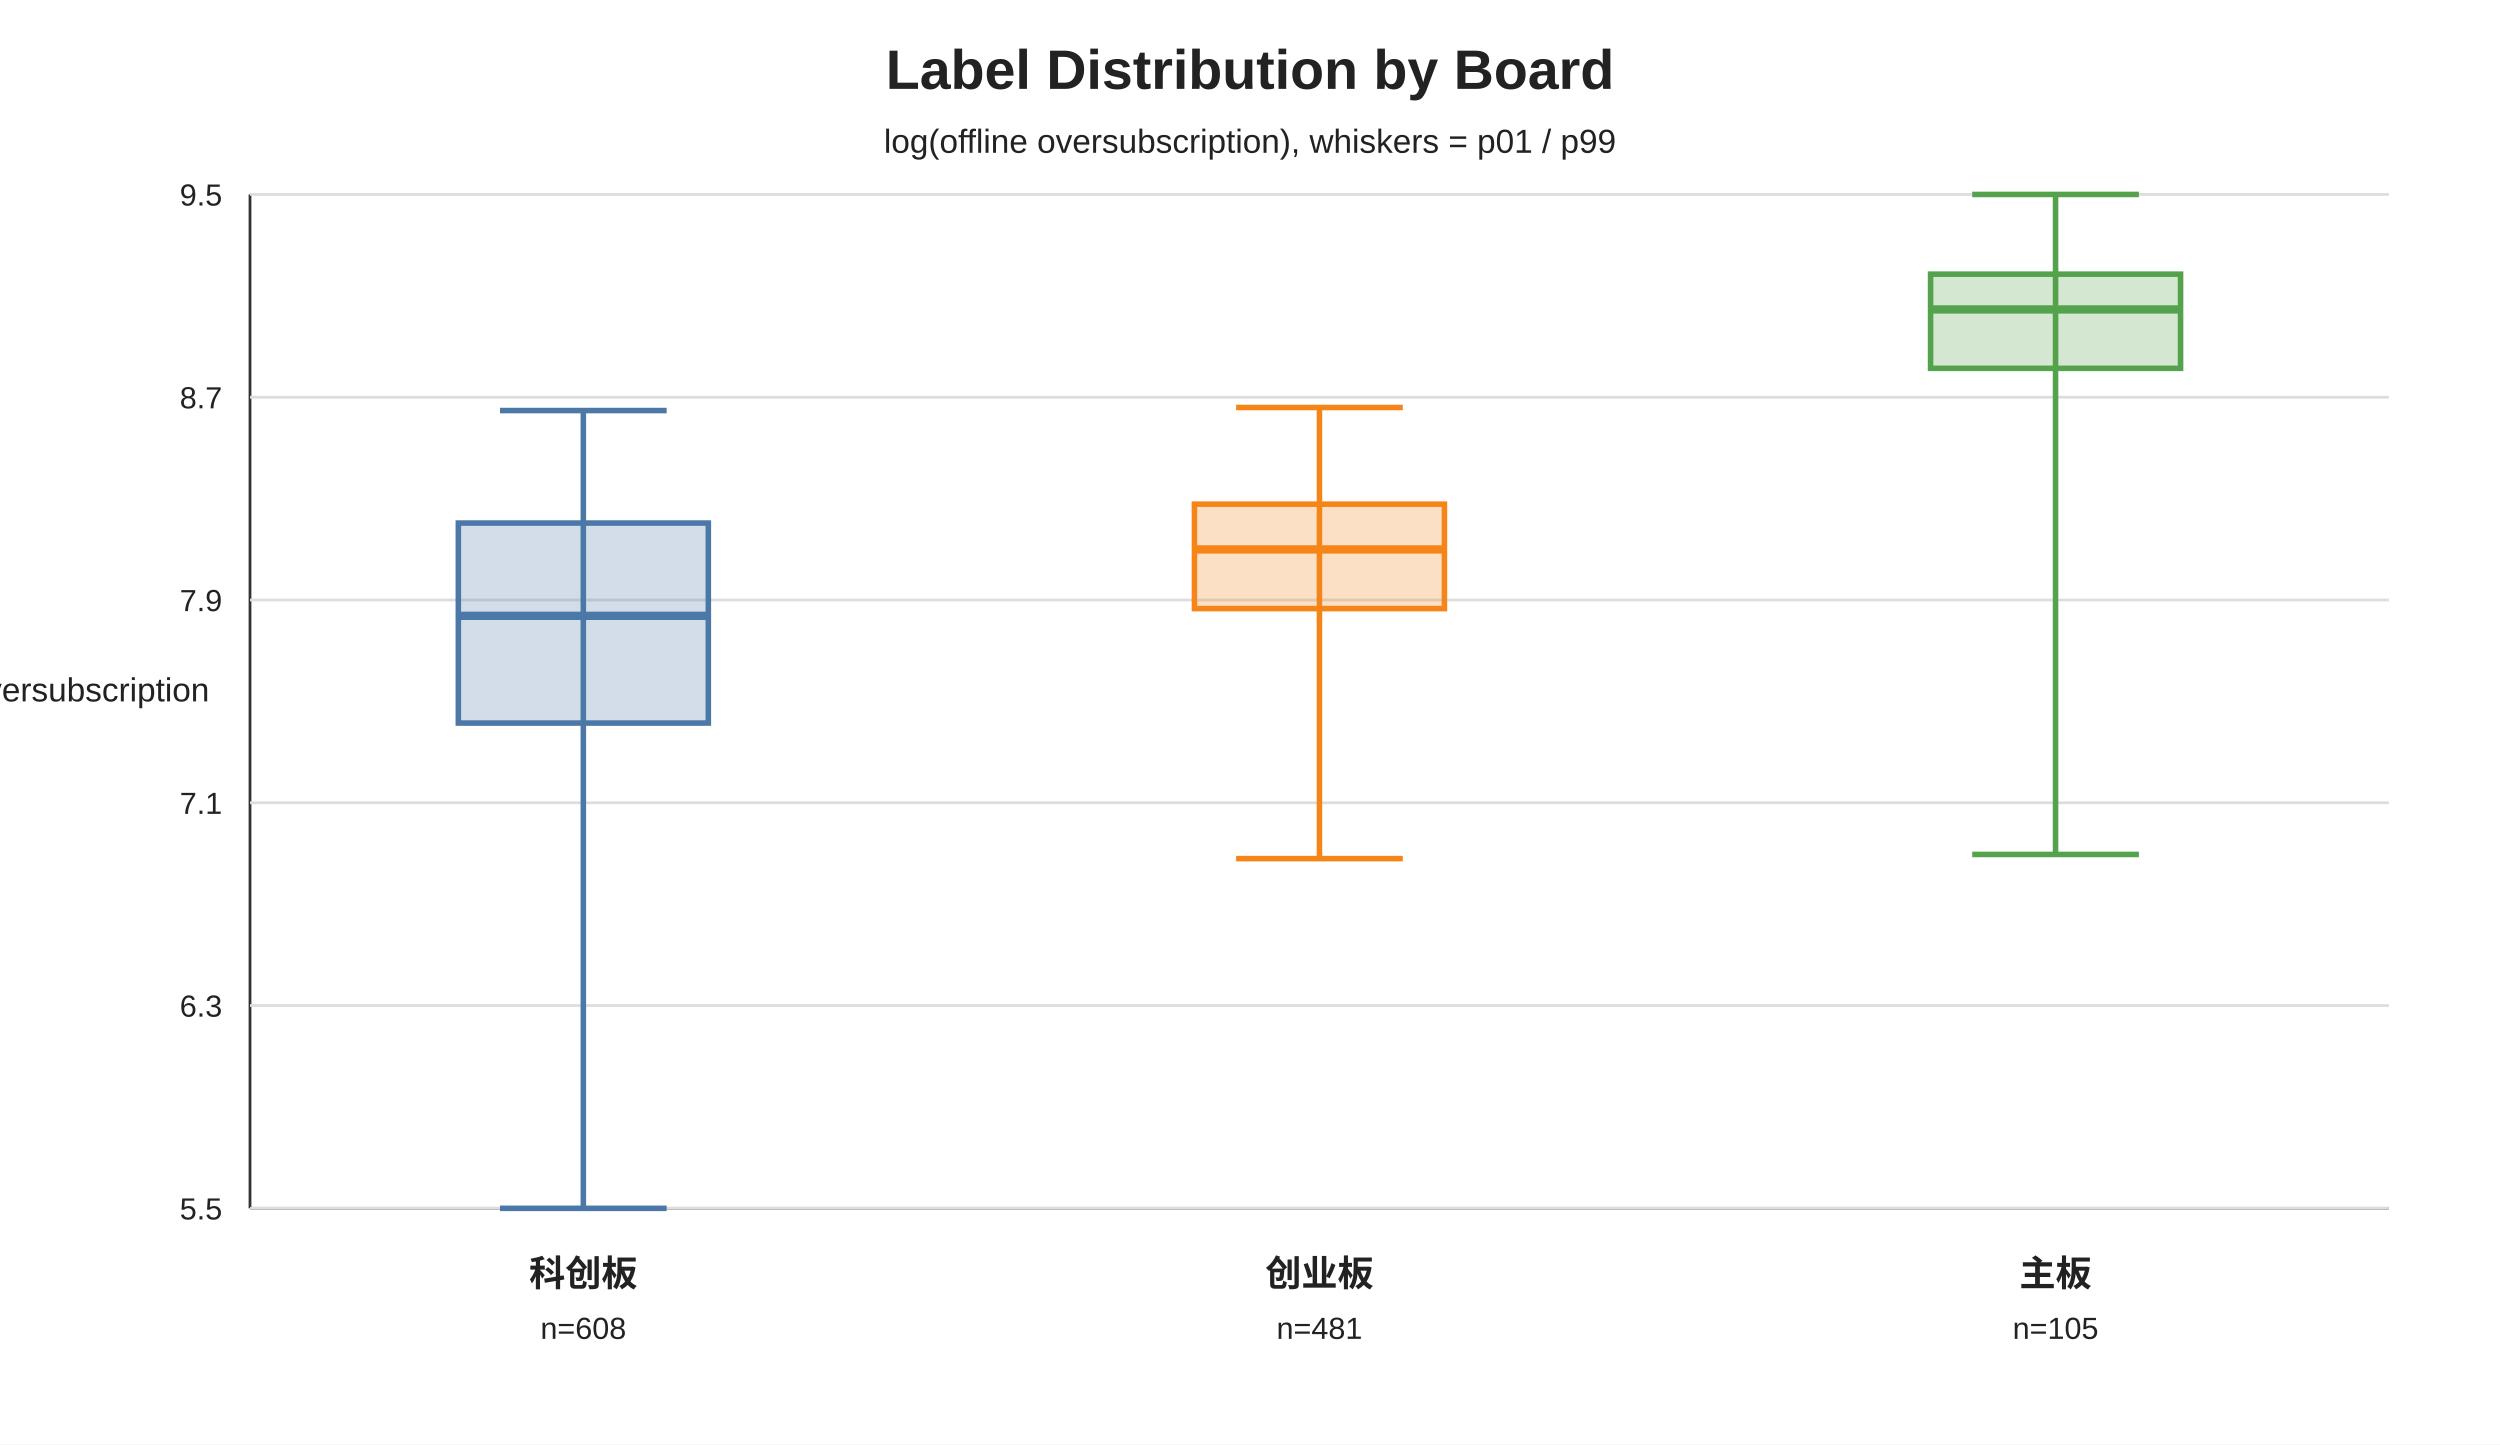
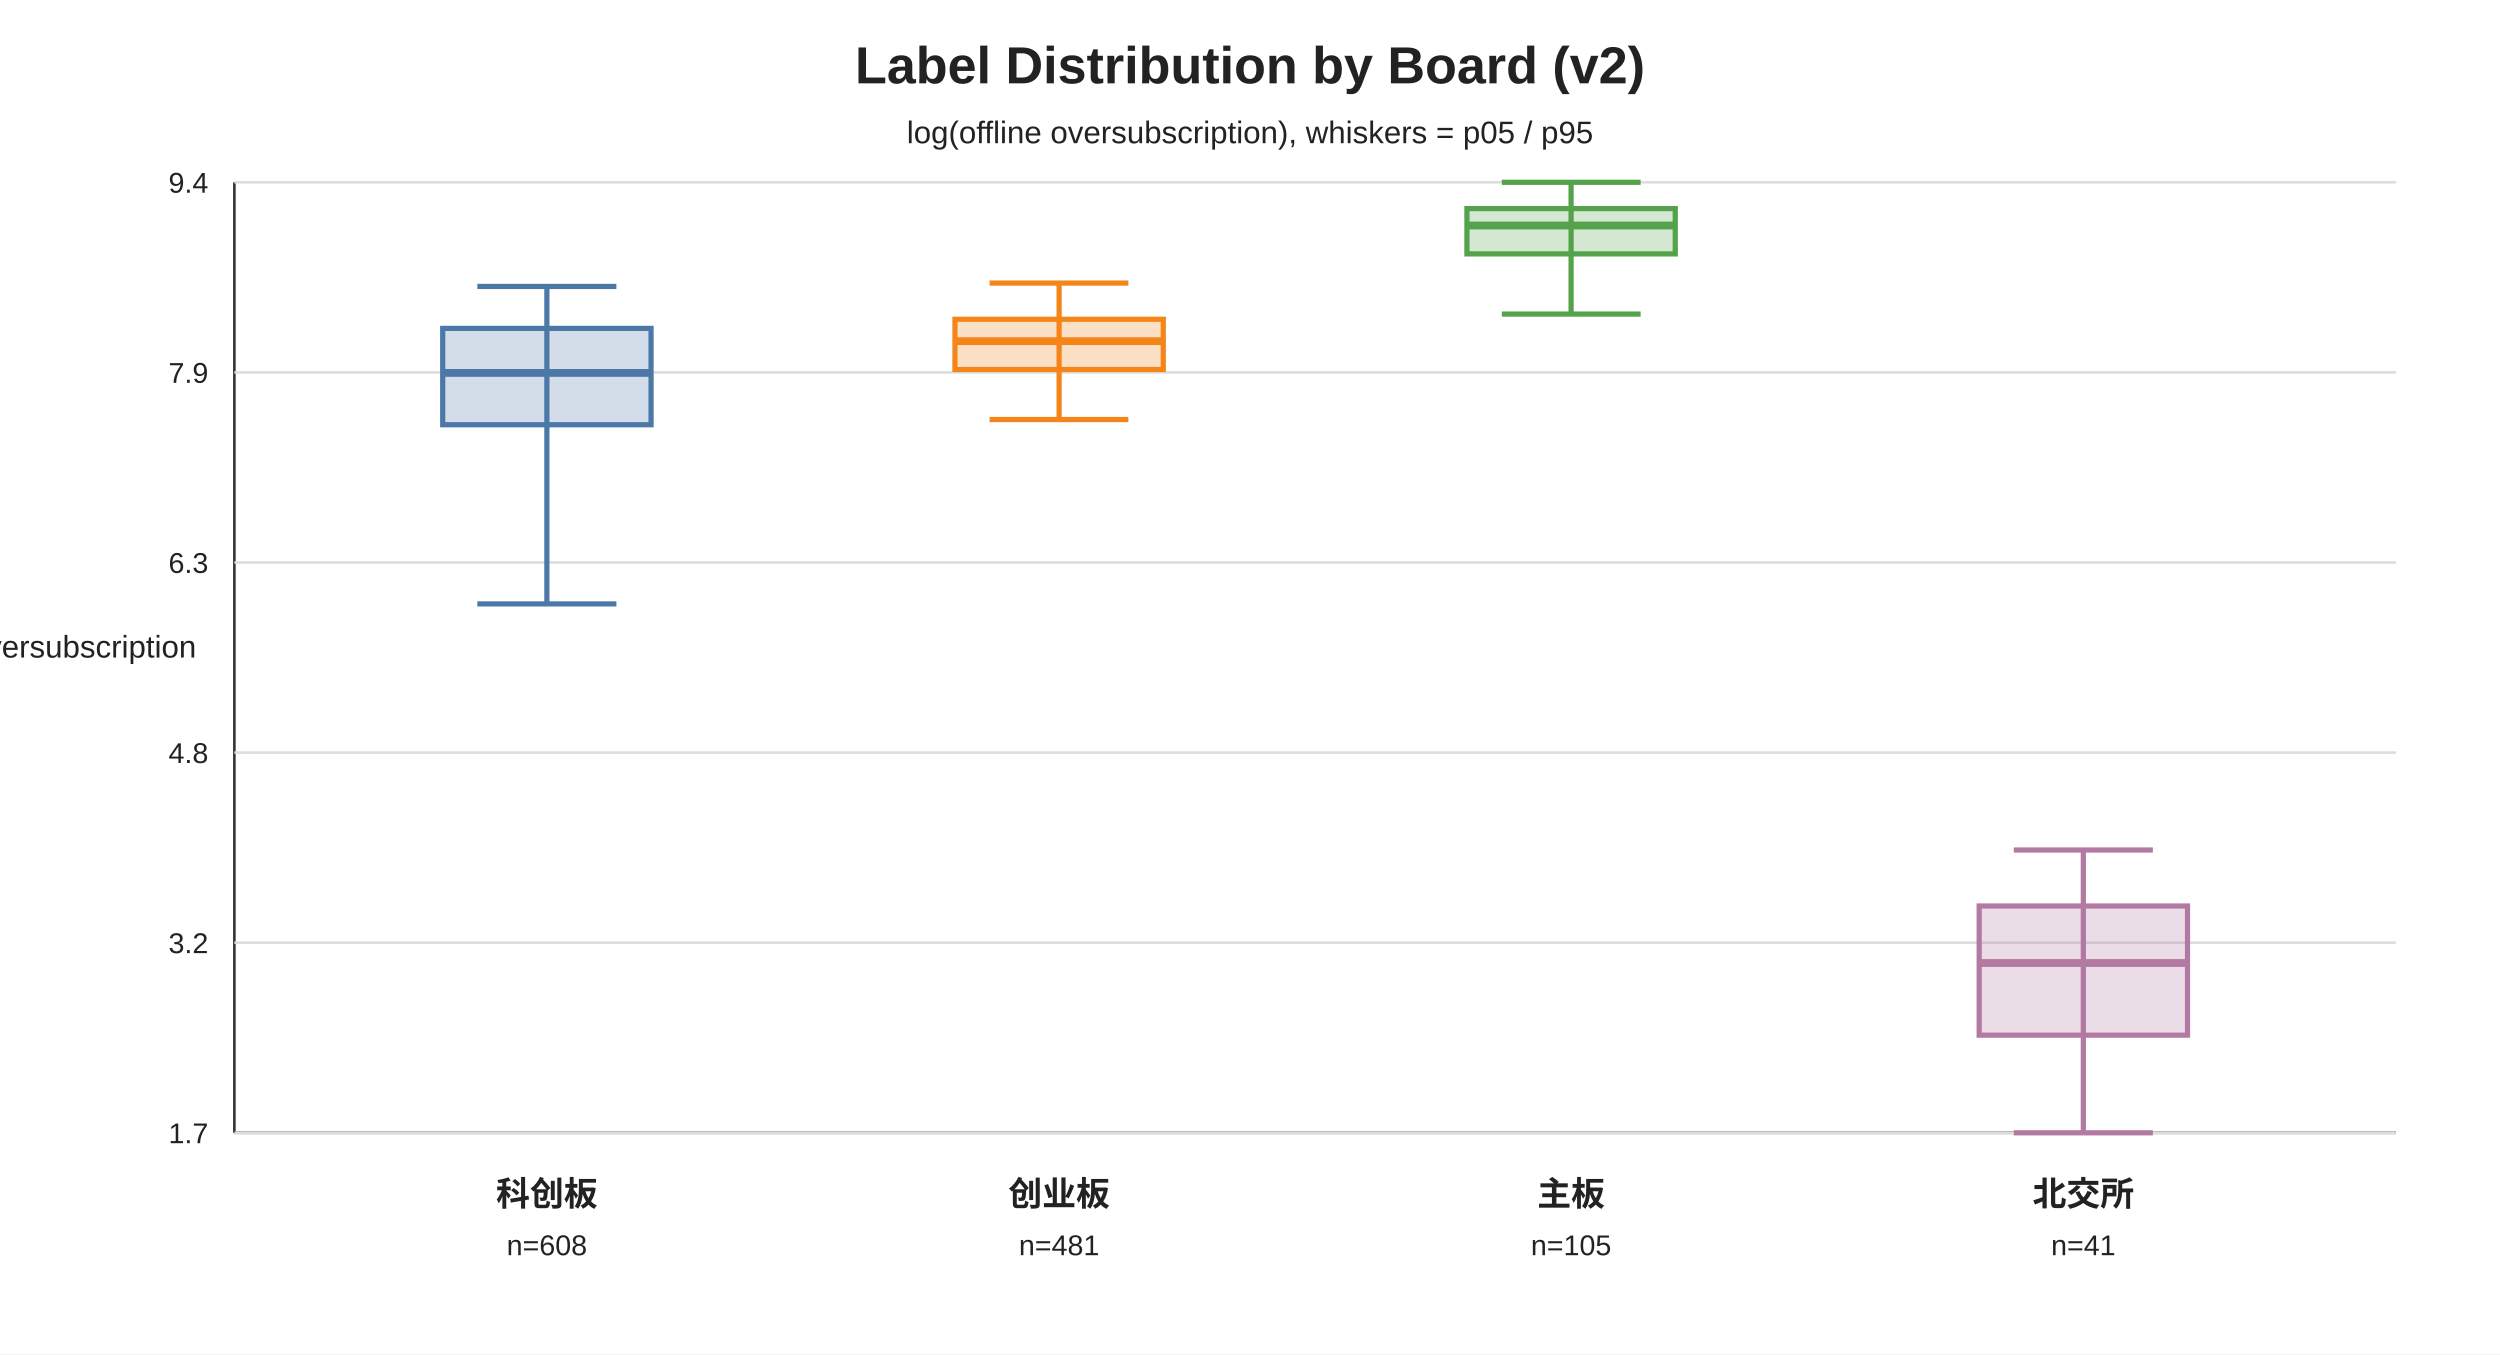
- <svg xmlns="http://www.w3.org/2000/svg" width="900" height="520" viewBox="0 0 900 520">
+ <svg xmlns="http://www.w3.org/2000/svg" width="960" height="520" viewBox="0 0 960 520">
  <rect width="100%" height="100%" fill="white" />
-   <text x="450.0" y="32.0" font-family="Arial, sans-serif" font-size="20" text-anchor="middle" font-weight="700" fill="#222">Label Distribution by Board</text>
-   <text x="450.0" y="55.0" font-family="Arial, sans-serif" font-size="12" text-anchor="middle" font-weight="400" fill="#222">log(offline oversubscription), whiskers = p01 / p99</text>
-   <line x1="90" y1="435" x2="860" y2="435" stroke="#333" />
+   <text x="480.0" y="32.0" font-family="Arial, sans-serif" font-size="20" text-anchor="middle" font-weight="700" fill="#222">Label Distribution by Board (v2)</text>
+   <text x="480.0" y="55.0" font-family="Arial, sans-serif" font-size="12" text-anchor="middle" font-weight="400" fill="#222">log(offline oversubscription), whiskers = p05 / p95</text>
+   <line x1="90" y1="435" x2="920" y2="435" stroke="#333" />
  <line x1="90" y1="70" x2="90" y2="435" stroke="#333" />
-   <line x1="90" y1="435.0" x2="860" y2="435.0" stroke="#ddd" />
-   <text x="80.0" y="439.0" font-family="Arial, sans-serif" font-size="11" text-anchor="end" font-weight="400" fill="#222">5.5</text>
-   <line x1="90" y1="362.0" x2="860" y2="362.0" stroke="#ddd" />
-   <text x="80.0" y="366.0" font-family="Arial, sans-serif" font-size="11" text-anchor="end" font-weight="400" fill="#222">6.3</text>
-   <line x1="90" y1="289.0" x2="860" y2="289.0" stroke="#ddd" />
-   <text x="80.0" y="293.0" font-family="Arial, sans-serif" font-size="11" text-anchor="end" font-weight="400" fill="#222">7.1</text>
-   <line x1="90" y1="216.0" x2="860" y2="216.0" stroke="#ddd" />
-   <text x="80.0" y="220.0" font-family="Arial, sans-serif" font-size="11" text-anchor="end" font-weight="400" fill="#222">7.9</text>
-   <line x1="90" y1="143.0" x2="860" y2="143.0" stroke="#ddd" />
-   <text x="80.0" y="147.0" font-family="Arial, sans-serif" font-size="11" text-anchor="end" font-weight="400" fill="#222">8.7</text>
-   <line x1="90" y1="70.0" x2="860" y2="70.0" stroke="#ddd" />
-   <text x="80.0" y="74.0" font-family="Arial, sans-serif" font-size="11" text-anchor="end" font-weight="400" fill="#222">9.5</text>
-   <line x1="210.0" y1="435.0" x2="210.0" y2="147.8" stroke="#4C78A8" stroke-width="2" />
-   <line x1="180.0" y1="435.0" x2="240.0" y2="435.0" stroke="#4C78A8" stroke-width="2" />
-   <line x1="180.0" y1="147.8" x2="240.0" y2="147.8" stroke="#4C78A8" stroke-width="2" />
-   <rect x="165.0" y="188.3" width="90" height="72.0" fill="#4C78A8" fill-opacity="0.25" stroke="#4C78A8" stroke-width="2" />
-   <line x1="165.0" y1="221.7" x2="255.0" y2="221.7" stroke="#4C78A8" stroke-width="3" />
+   <line x1="90" y1="435.0" x2="920" y2="435.0" stroke="#ddd" />
+   <text x="80.0" y="439.0" font-family="Arial, sans-serif" font-size="11" text-anchor="end" font-weight="400" fill="#222">1.7</text>
+   <line x1="90" y1="362.0" x2="920" y2="362.0" stroke="#ddd" />
+   <text x="80.0" y="366.0" font-family="Arial, sans-serif" font-size="11" text-anchor="end" font-weight="400" fill="#222">3.2</text>
+   <line x1="90" y1="289.0" x2="920" y2="289.0" stroke="#ddd" />
+   <text x="80.0" y="293.0" font-family="Arial, sans-serif" font-size="11" text-anchor="end" font-weight="400" fill="#222">4.8</text>
+   <line x1="90" y1="216.0" x2="920" y2="216.0" stroke="#ddd" />
+   <text x="80.0" y="220.0" font-family="Arial, sans-serif" font-size="11" text-anchor="end" font-weight="400" fill="#222">6.3</text>
+   <line x1="90" y1="143.0" x2="920" y2="143.0" stroke="#ddd" />
+   <text x="80.0" y="147.0" font-family="Arial, sans-serif" font-size="11" text-anchor="end" font-weight="400" fill="#222">7.9</text>
+   <line x1="90" y1="70.0" x2="920" y2="70.0" stroke="#ddd" />
+   <text x="80.0" y="74.0" font-family="Arial, sans-serif" font-size="11" text-anchor="end" font-weight="400" fill="#222">9.4</text>
+   <line x1="210.0" y1="231.9" x2="210.0" y2="110.0" stroke="#4C78A8" stroke-width="2" />
+   <line x1="183.3" y1="231.9" x2="236.7" y2="231.9" stroke="#4C78A8" stroke-width="2" />
+   <line x1="183.3" y1="110.0" x2="236.7" y2="110.0" stroke="#4C78A8" stroke-width="2" />
+   <rect x="170.0" y="126.1" width="80" height="37.0" fill="#4C78A8" fill-opacity="0.25" stroke="#4C78A8" stroke-width="2" />
+   <line x1="170.0" y1="143.2" x2="250.0" y2="143.2" stroke="#4C78A8" stroke-width="3" />
  <text x="210.0" y="463.0" font-family="Arial, sans-serif" font-size="13" text-anchor="middle" font-weight="700" fill="#222">科创板</text>
  <text x="210.0" y="482.0" font-family="Arial, sans-serif" font-size="11" text-anchor="middle" font-weight="400" fill="#222">n=608</text>
-   <line x1="475.0" y1="309.1" x2="475.0" y2="146.7" stroke="#F58518" stroke-width="2" />
-   <line x1="445.0" y1="309.1" x2="505.0" y2="309.1" stroke="#F58518" stroke-width="2" />
-   <line x1="445.0" y1="146.7" x2="505.0" y2="146.7" stroke="#F58518" stroke-width="2" />
-   <rect x="430.0" y="181.5" width="90" height="37.6" fill="#F58518" fill-opacity="0.25" stroke="#F58518" stroke-width="2" />
-   <line x1="430.0" y1="197.8" x2="520.0" y2="197.8" stroke="#F58518" stroke-width="3" />
-   <text x="475.0" y="463.0" font-family="Arial, sans-serif" font-size="13" text-anchor="middle" font-weight="700" fill="#222">创业板</text>
-   <text x="475.0" y="482.0" font-family="Arial, sans-serif" font-size="11" text-anchor="middle" font-weight="400" fill="#222">n=481</text>
-   <line x1="740.0" y1="307.6" x2="740.0" y2="70.0" stroke="#54A24B" stroke-width="2" />
-   <line x1="710.0" y1="307.6" x2="770.0" y2="307.6" stroke="#54A24B" stroke-width="2" />
-   <line x1="710.0" y1="70.0" x2="770.0" y2="70.0" stroke="#54A24B" stroke-width="2" />
-   <rect x="695.0" y="98.7" width="90" height="33.9" fill="#54A24B" fill-opacity="0.25" stroke="#54A24B" stroke-width="2" />
-   <line x1="695.0" y1="111.4" x2="785.0" y2="111.4" stroke="#54A24B" stroke-width="3" />
-   <text x="740.0" y="463.0" font-family="Arial, sans-serif" font-size="13" text-anchor="middle" font-weight="700" fill="#222">主板</text>
-   <text x="740.0" y="482.0" font-family="Arial, sans-serif" font-size="11" text-anchor="middle" font-weight="400" fill="#222">n=105</text>
+   <line x1="406.7" y1="161.1" x2="406.7" y2="108.7" stroke="#F58518" stroke-width="2" />
+   <line x1="380.0" y1="161.1" x2="433.3" y2="161.1" stroke="#F58518" stroke-width="2" />
+   <line x1="380.0" y1="108.7" x2="433.3" y2="108.7" stroke="#F58518" stroke-width="2" />
+   <rect x="366.7" y="122.6" width="80" height="19.3" fill="#F58518" fill-opacity="0.25" stroke="#F58518" stroke-width="2" />
+   <line x1="366.7" y1="131.0" x2="446.7" y2="131.0" stroke="#F58518" stroke-width="3" />
+   <text x="406.7" y="463.0" font-family="Arial, sans-serif" font-size="13" text-anchor="middle" font-weight="700" fill="#222">创业板</text>
+   <text x="406.7" y="482.0" font-family="Arial, sans-serif" font-size="11" text-anchor="middle" font-weight="400" fill="#222">n=481</text>
+   <line x1="603.3" y1="120.6" x2="603.3" y2="70.0" stroke="#54A24B" stroke-width="2" />
+   <line x1="576.7" y1="120.6" x2="630.0" y2="120.6" stroke="#54A24B" stroke-width="2" />
+   <line x1="576.7" y1="70.0" x2="630.0" y2="70.0" stroke="#54A24B" stroke-width="2" />
+   <rect x="563.3" y="80.1" width="80" height="17.4" fill="#54A24B" fill-opacity="0.25" stroke="#54A24B" stroke-width="2" />
+   <line x1="563.3" y1="86.6" x2="643.3" y2="86.6" stroke="#54A24B" stroke-width="3" />
+   <text x="603.3" y="463.0" font-family="Arial, sans-serif" font-size="13" text-anchor="middle" font-weight="700" fill="#222">主板</text>
+   <text x="603.3" y="482.0" font-family="Arial, sans-serif" font-size="11" text-anchor="middle" font-weight="400" fill="#222">n=105</text>
+   <line x1="800.0" y1="435.0" x2="800.0" y2="326.4" stroke="#B279A2" stroke-width="2" />
+   <line x1="773.3" y1="435.0" x2="826.7" y2="435.0" stroke="#B279A2" stroke-width="2" />
+   <line x1="773.3" y1="326.4" x2="826.7" y2="326.4" stroke="#B279A2" stroke-width="2" />
+   <rect x="760.0" y="347.9" width="80" height="49.6" fill="#B279A2" fill-opacity="0.25" stroke="#B279A2" stroke-width="2" />
+   <line x1="760.0" y1="369.8" x2="840.0" y2="369.8" stroke="#B279A2" stroke-width="3" />
+   <text x="800.0" y="463.0" font-family="Arial, sans-serif" font-size="13" text-anchor="middle" font-weight="700" fill="#222">北交所</text>
+   <text x="800.0" y="482.0" font-family="Arial, sans-serif" font-size="11" text-anchor="middle" font-weight="400" fill="#222">n=41</text>
  <text x="22.0" y="252.5" font-family="Arial, sans-serif" font-size="12" text-anchor="middle" font-weight="400" fill="#222">log oversubscription</text>
</svg>
